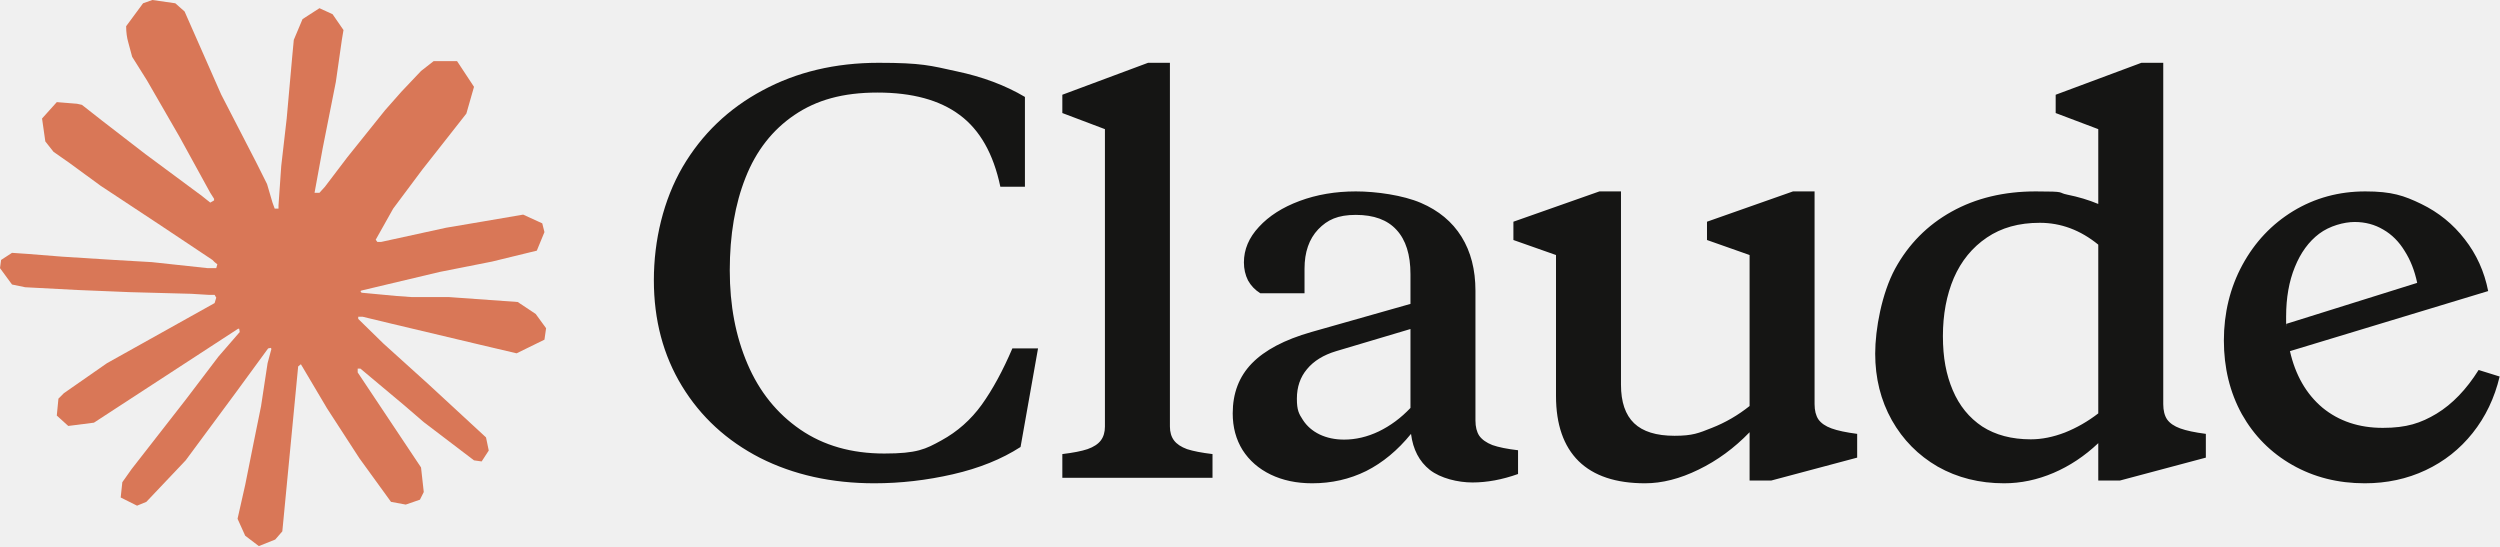
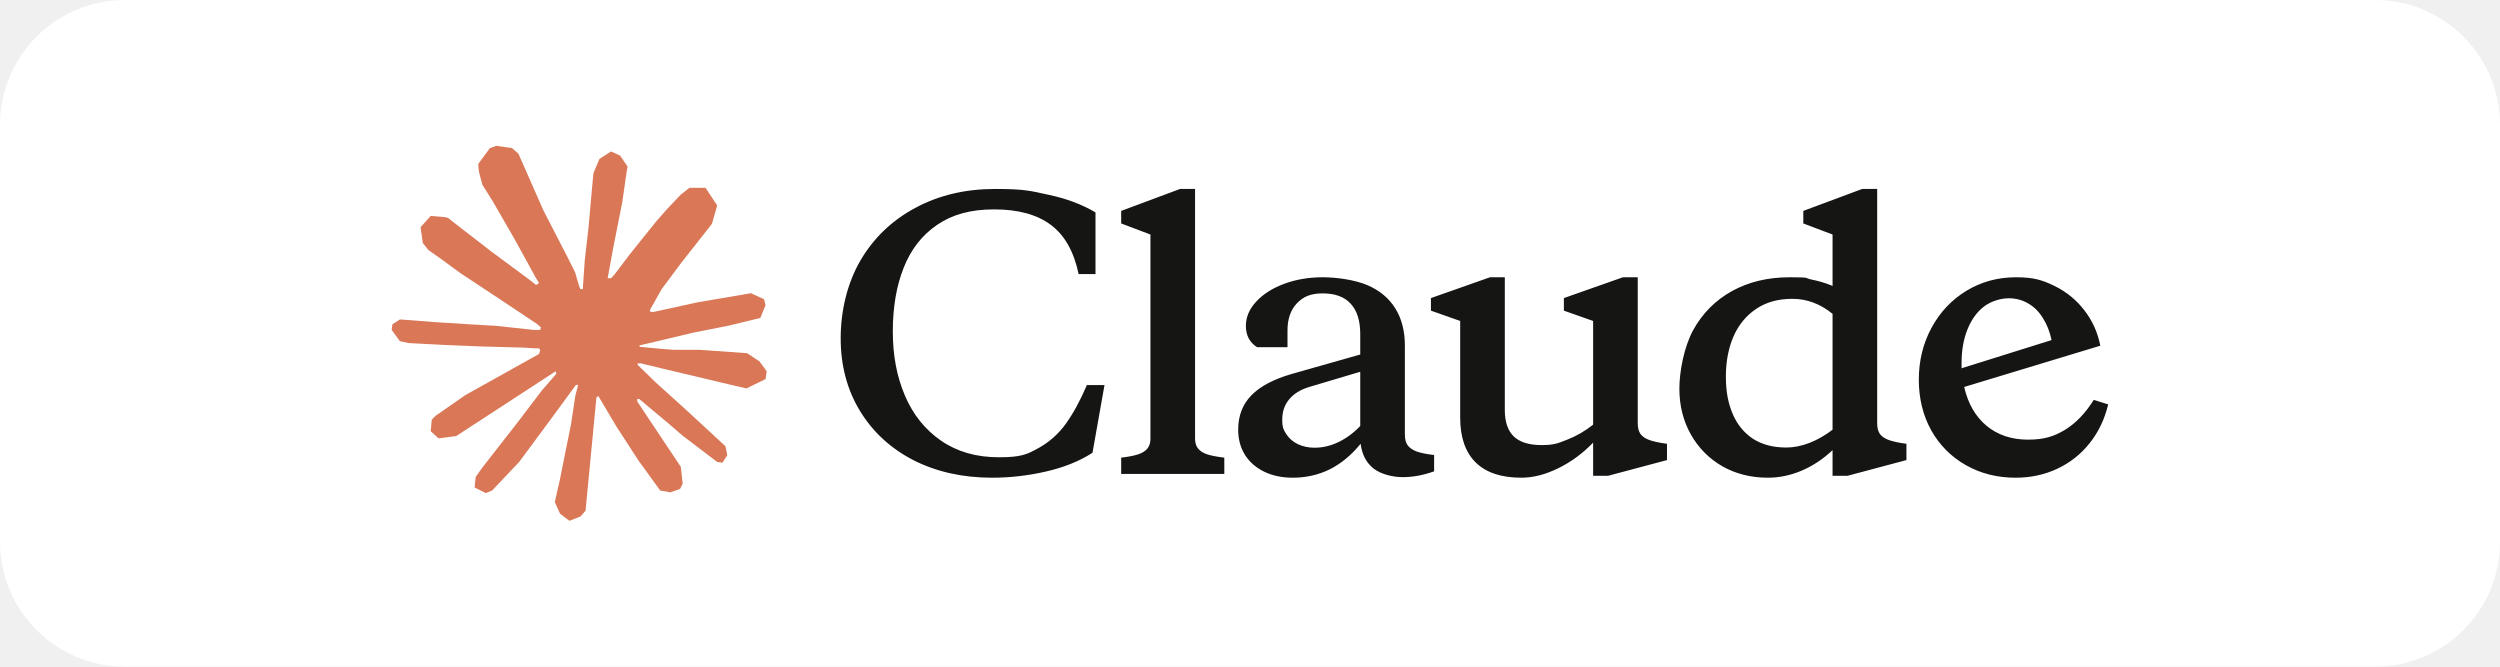
- <svg xmlns="http://www.w3.org/2000/svg" id="Layer_1" version="1.1" viewBox="0 0 9156 2000">
-   <defs>
-     <style>
+ <svg xmlns="http://www.w3.org/2000/svg" width="240" height="64" viewBox="0 0 240 64">
+   <rect width="240" height="64" rx="12" fill="#FFFFFF" />
+   <svg x="37.6" y="14" width="164.81" height="36" viewBox="0 0 9156 2000">
+     <defs>
+       <style>
      .st0 {
        fill: #d97757;
      }

      .st1 {
        fill: #151514;
      }
    </style>
-   </defs>
-   <path class="st1" d="M3202.7,1770c-156.7,0-296.3-31-419-93-122-62.7-217.3-150.3-286-263-68.7-112.7-103-242-103-388s35-293.3,105-414c70.7-120.7,168.3-214.3,293-281,124.7-67.3,266.3-101,425-101s190.3,10.3,285,31c95.3,20,179,51.3,251,94v329h-90c-25.3-120.7-75-208.3-149-263-73.3-54.7-173.7-82-301-82s-223.3,27.3-304,82c-80.7,54.7-140.3,131-179,229-38.7,97.3-58,210.7-58,340s21.7,241.7,65,343c43.3,101.3,107.7,181.3,193,240,85.3,58.7,188,88,308,88s151-16,209-48c58.7-32,108-75.7,148-131,40-56,77.3-124.7,112-206h94l-64,361c-69.3,44.7-152,78-248,100s-191.7,33-287,33ZM3890.7,1663c39.3-4.7,70-10.7,92-18,22.7-8,39-18.7,49-32s15-30.3,15-51V473l-156-59v-67l314-117h80v1332c0,20.7,5,37.7,15,51s26,24,48,32c22.7,7.3,53.7,13.3,93,18v87h-550v-87ZM4805.7,1770c-57.3,0-108-10.7-152-32s-78.3-51.3-103-90c-24-38.7-36-83.3-36-134,0-74,23.3-135,70-183,47.3-48.7,120-87,218-115l363-103v-109c0-71.3-17-125.3-51-162-33.3-36.7-83-55-149-55s-104,17.7-138,53c-33.3,35.3-50,83.3-50,144v90h-162c-19.3-12-34.3-27.7-45-47-10-20-15-42-15-66,0-47.3,18.3-90.7,55-130,36.7-40,86.3-71.7,149-95,62.7-23.3,131.3-35,206-35s172.7,14,238,42c65.3,28,115,69.3,149,124s51,120.7,51,198v475c0,23.3,4.7,42,14,56,10,14,26,25.3,48,34,22.7,8,54,14.3,94,19v87c-58,20.7-113.7,31-167,31s-116.7-15.3-156-46c-38.7-30.7-61.7-74.7-69-132-48.7,60-103.3,105.3-164,136-60.7,30-126.7,45-198,45ZM4922.7,1610c42.7,0,85-10,127-30,42.7-20.7,81.3-49.3,116-86v-289l-272,81c-46.7,14-82.3,36-107,66-24.7,29.3-37,65.3-37,108s7.3,55.3,22,78c14.7,22.7,35,40.3,61,53,26.7,12.7,56.7,19,90,19ZM6024.7,1770c-106.7,0-187.7-27-243-81-55.3-54.7-83-134.3-83-239v-516l-156-55v-67l315-111h79v708c0,63.3,16,110.3,48,141s81.3,46,148,46,88.3-9.7,137-29c49.3-19.3,95.3-46,138-80v-553l-156-55v-67l315-111h79v779c0,23.3,4.7,42,14,56,10,14,26,25,48,33s53.3,14.7,94,20v87l-315,84h-79v-177c-56,58-118.3,103.7-187,137-68,33.3-133.3,50-196,50ZM7339.7,1770c-90,0-171-20.3-243-61-71.3-41.3-127.3-98-168-170-40.7-72.7-61-154-61-244s24.3-221,73-311c49.3-90,118.3-159.7,207-209,88.7-49.3,191.3-74,308-74s76.7,4,116,12c40,8,77.7,19.3,113,34v-274l-156-59v-67l314-117h80v1250c0,23.3,4.7,42,14,56,10,14,26,25,48,33s53.3,14.7,94,20v87l-315,84h-79v-137c-50,47.3-104.7,83.7-164,109-59.3,25.3-119.7,38-181,38ZM7437.7,1609c40,0,81.7-8.3,125-25,43.3-17.3,84-40.7,122-70v-618c-65.3-53.3-136.7-80-214-80s-140.7,18-194,54c-53.3,36-93.7,85.3-121,148-26.7,62.7-40,133.7-40,213s12,141.3,36,198,60,101,108,133c48.7,31.3,108,47,178,47ZM8660.7,1770c-98,0-186.3-22.3-265-67-78.7-44.7-140.3-106.7-185-186-44-80-66-170-66-270s22.7-193.7,68-277c45.3-83.3,107.3-149,186-197,79.3-48,167.3-72,264-72s141.7,15.3,205,46c63.3,30.7,116.3,73.7,159,129,43.3,55.3,72,118.7,86,190l-726,220c20,88,59.7,157,119,207,60,49.3,133.7,74,221,74s139-17.3,197-52c58-35.3,109.3-88.7,154-160l77,24c-18.7,78.7-51.7,147.7-99,207-46.7,58.7-104,104-172,136s-142.3,48-223,48ZM8852.7,1036c-9.3-44.7-24.7-83.7-46-117-20.7-34-46.7-60-78-78-31.3-18.7-66.3-28-105-28s-92,14.3-130,43-67.7,69.3-89,122c-21.3,52-32,112.3-32,181s.3,20.3,1,27l479-150Z" />
-   <path class="st0" d="M870,1900l28-124,32-160,26-128,24-158,14-52-2-4-10,2-120,164-182,246-144,152-34,14-60-30,6-56,34-48,198-254,120-158,78-90-2-12h-4l-528,344-94,12-42-38,6-62,20-20,158-110,394-220,6-20-6-10h-20l-66-4-224-6-194-8-190-10-48-10L0,982l4-30,40-26,58,4,126,10,190,12,138,8,204,22h32l4-14-10-8-8-8-198-132-212-140-112-82-60-42-30-38-12-84,54-60,74,6,18,4,74,58,158,122,208,154,30,24,14-8v-6l-14-22-112-204-120-208-54-86-14-52c-5.3-18-8-38-8-60l62-84,34-12,84,12,34,30,52,118,82,186,130,252,38,76,20,68,8,22h14v-12l10-144,20-174,20-224,6-64,32-76,62-40,48,22,40,58-6,36-22,154-48,242-30,164h18l20-22,82-108,138-172,60-68,72-76,46-36h86l62,94-28,98-88,112-74,94-106,142-64,114,6,8h14l238-52,130-22,152-26,70,32,8,32-28,68-164,40-192,38-286,68-4,2,4,6,128,12,56,4h136l252,18,66,44,38,52-6,42-102,50-136-32-320-76-108-26h-16v8l92,90,166,150,210,194,10,48-26,40-28-4-184-140-72-62-160-134h-10v14l36,54,196,294,10,90-14,28-52,18-54-10-116-160-118-182-96-162-10,8-58,604-26,30-60,24-50-38-28-62Z" />
+     </defs>
+     <path class="st1" d="M3202.7,1770c-156.7,0-296.3-31-419-93-122-62.7-217.3-150.3-286-263-68.7-112.7-103-242-103-388s35-293.3,105-414c70.7-120.7,168.3-214.3,293-281,124.7-67.3,266.3-101,425-101s190.3,10.3,285,31c95.3,20,179,51.3,251,94v329h-90c-25.3-120.7-75-208.3-149-263-73.3-54.7-173.7-82-301-82s-223.3,27.3-304,82c-80.7,54.7-140.3,131-179,229-38.7,97.3-58,210.7-58,340s21.7,241.7,65,343c43.3,101.3,107.7,181.3,193,240,85.3,58.7,188,88,308,88s151-16,209-48c58.7-32,108-75.7,148-131,40-56,77.3-124.7,112-206h94l-64,361c-69.3,44.7-152,78-248,100s-191.7,33-287,33ZM3890.7,1663c39.3-4.7,70-10.7,92-18,22.7-8,39-18.7,49-32s15-30.3,15-51V473l-156-59v-67l314-117h80v1332c0,20.7,5,37.7,15,51s26,24,48,32c22.7,7.3,53.7,13.3,93,18v87h-550v-87ZM4805.7,1770c-57.3,0-108-10.7-152-32s-78.3-51.3-103-90c-24-38.7-36-83.3-36-134,0-74,23.3-135,70-183,47.3-48.7,120-87,218-115l363-103v-109c0-71.3-17-125.3-51-162-33.3-36.7-83-55-149-55s-104,17.7-138,53c-33.3,35.3-50,83.3-50,144v90h-162c-19.3-12-34.3-27.7-45-47-10-20-15-42-15-66,0-47.3,18.3-90.7,55-130,36.7-40,86.3-71.7,149-95,62.7-23.3,131.3-35,206-35s172.7,14,238,42c65.3,28,115,69.3,149,124s51,120.7,51,198v475c0,23.3,4.7,42,14,56,10,14,26,25.3,48,34,22.7,8,54,14.3,94,19v87c-58,20.7-113.7,31-167,31s-116.7-15.3-156-46c-38.7-30.7-61.7-74.7-69-132-48.7,60-103.3,105.3-164,136-60.7,30-126.7,45-198,45ZM4922.7,1610c42.7,0,85-10,127-30,42.7-20.7,81.3-49.3,116-86v-289l-272,81c-46.7,14-82.3,36-107,66-24.7,29.3-37,65.3-37,108s7.3,55.3,22,78c14.7,22.7,35,40.3,61,53,26.7,12.7,56.7,19,90,19ZM6024.7,1770c-106.7,0-187.7-27-243-81-55.3-54.7-83-134.3-83-239v-516l-156-55v-67l315-111h79v708c0,63.3,16,110.3,48,141s81.3,46,148,46,88.3-9.7,137-29c49.3-19.3,95.3-46,138-80v-553l-156-55v-67l315-111h79v779c0,23.3,4.7,42,14,56,10,14,26,25,48,33s53.3,14.7,94,20v87l-315,84h-79v-177c-56,58-118.3,103.7-187,137-68,33.3-133.3,50-196,50ZM7339.7,1770c-90,0-171-20.3-243-61-71.3-41.3-127.3-98-168-170-40.7-72.7-61-154-61-244s24.3-221,73-311c49.3-90,118.3-159.7,207-209,88.7-49.3,191.3-74,308-74s76.7,4,116,12c40,8,77.7,19.3,113,34v-274l-156-59v-67l314-117h80v1250c0,23.3,4.7,42,14,56,10,14,26,25,48,33s53.3,14.7,94,20v87l-315,84h-79v-137c-50,47.3-104.7,83.7-164,109-59.3,25.3-119.7,38-181,38ZM7437.7,1609c40,0,81.7-8.3,125-25,43.3-17.3,84-40.7,122-70v-618c-65.3-53.3-136.7-80-214-80s-140.7,18-194,54c-53.3,36-93.7,85.3-121,148-26.7,62.7-40,133.7-40,213s12,141.3,36,198,60,101,108,133c48.7,31.3,108,47,178,47ZM8660.7,1770c-98,0-186.3-22.3-265-67-78.7-44.7-140.3-106.7-185-186-44-80-66-170-66-270s22.7-193.7,68-277c45.3-83.3,107.3-149,186-197,79.3-48,167.3-72,264-72s141.7,15.3,205,46c63.3,30.7,116.3,73.7,159,129,43.3,55.3,72,118.7,86,190l-726,220c20,88,59.7,157,119,207,60,49.3,133.7,74,221,74s139-17.3,197-52c58-35.3,109.3-88.7,154-160l77,24c-18.7,78.7-51.7,147.7-99,207-46.7,58.7-104,104-172,136s-142.3,48-223,48ZM8852.7,1036c-9.3-44.7-24.7-83.7-46-117-20.7-34-46.7-60-78-78-31.3-18.7-66.3-28-105-28s-92,14.3-130,43-67.7,69.3-89,122c-21.3,52-32,112.3-32,181s.3,20.3,1,27l479-150Z" />
+     <path class="st0" d="M870,1900l28-124,32-160,26-128,24-158,14-52-2-4-10,2-120,164-182,246-144,152-34,14-60-30,6-56,34-48,198-254,120-158,78-90-2-12h-4l-528,344-94,12-42-38,6-62,20-20,158-110,394-220,6-20-6-10h-20l-66-4-224-6-194-8-190-10-48-10L0,982l4-30,40-26,58,4,126,10,190,12,138,8,204,22h32l4-14-10-8-8-8-198-132-212-140-112-82-60-42-30-38-12-84,54-60,74,6,18,4,74,58,158,122,208,154,30,24,14-8v-6l-14-22-112-204-120-208-54-86-14-52c-5.3-18-8-38-8-60l62-84,34-12,84,12,34,30,52,118,82,186,130,252,38,76,20,68,8,22h14v-12l10-144,20-174,20-224,6-64,32-76,62-40,48,22,40,58-6,36-22,154-48,242-30,164h18l20-22,82-108,138-172,60-68,72-76,46-36h86l62,94-28,98-88,112-74,94-106,142-64,114,6,8h14l238-52,130-22,152-26,70,32,8,32-28,68-164,40-192,38-286,68-4,2,4,6,128,12,56,4h136l252,18,66,44,38,52-6,42-102,50-136-32-320-76-108-26h-16v8l92,90,166,150,210,194,10,48-26,40-28-4-184-140-72-62-160-134h-10v14l36,54,196,294,10,90-14,28-52,18-54-10-116-160-118-182-96-162-10,8-58,604-26,30-60,24-50-38-28-62Z" />
+   </svg>
</svg>
